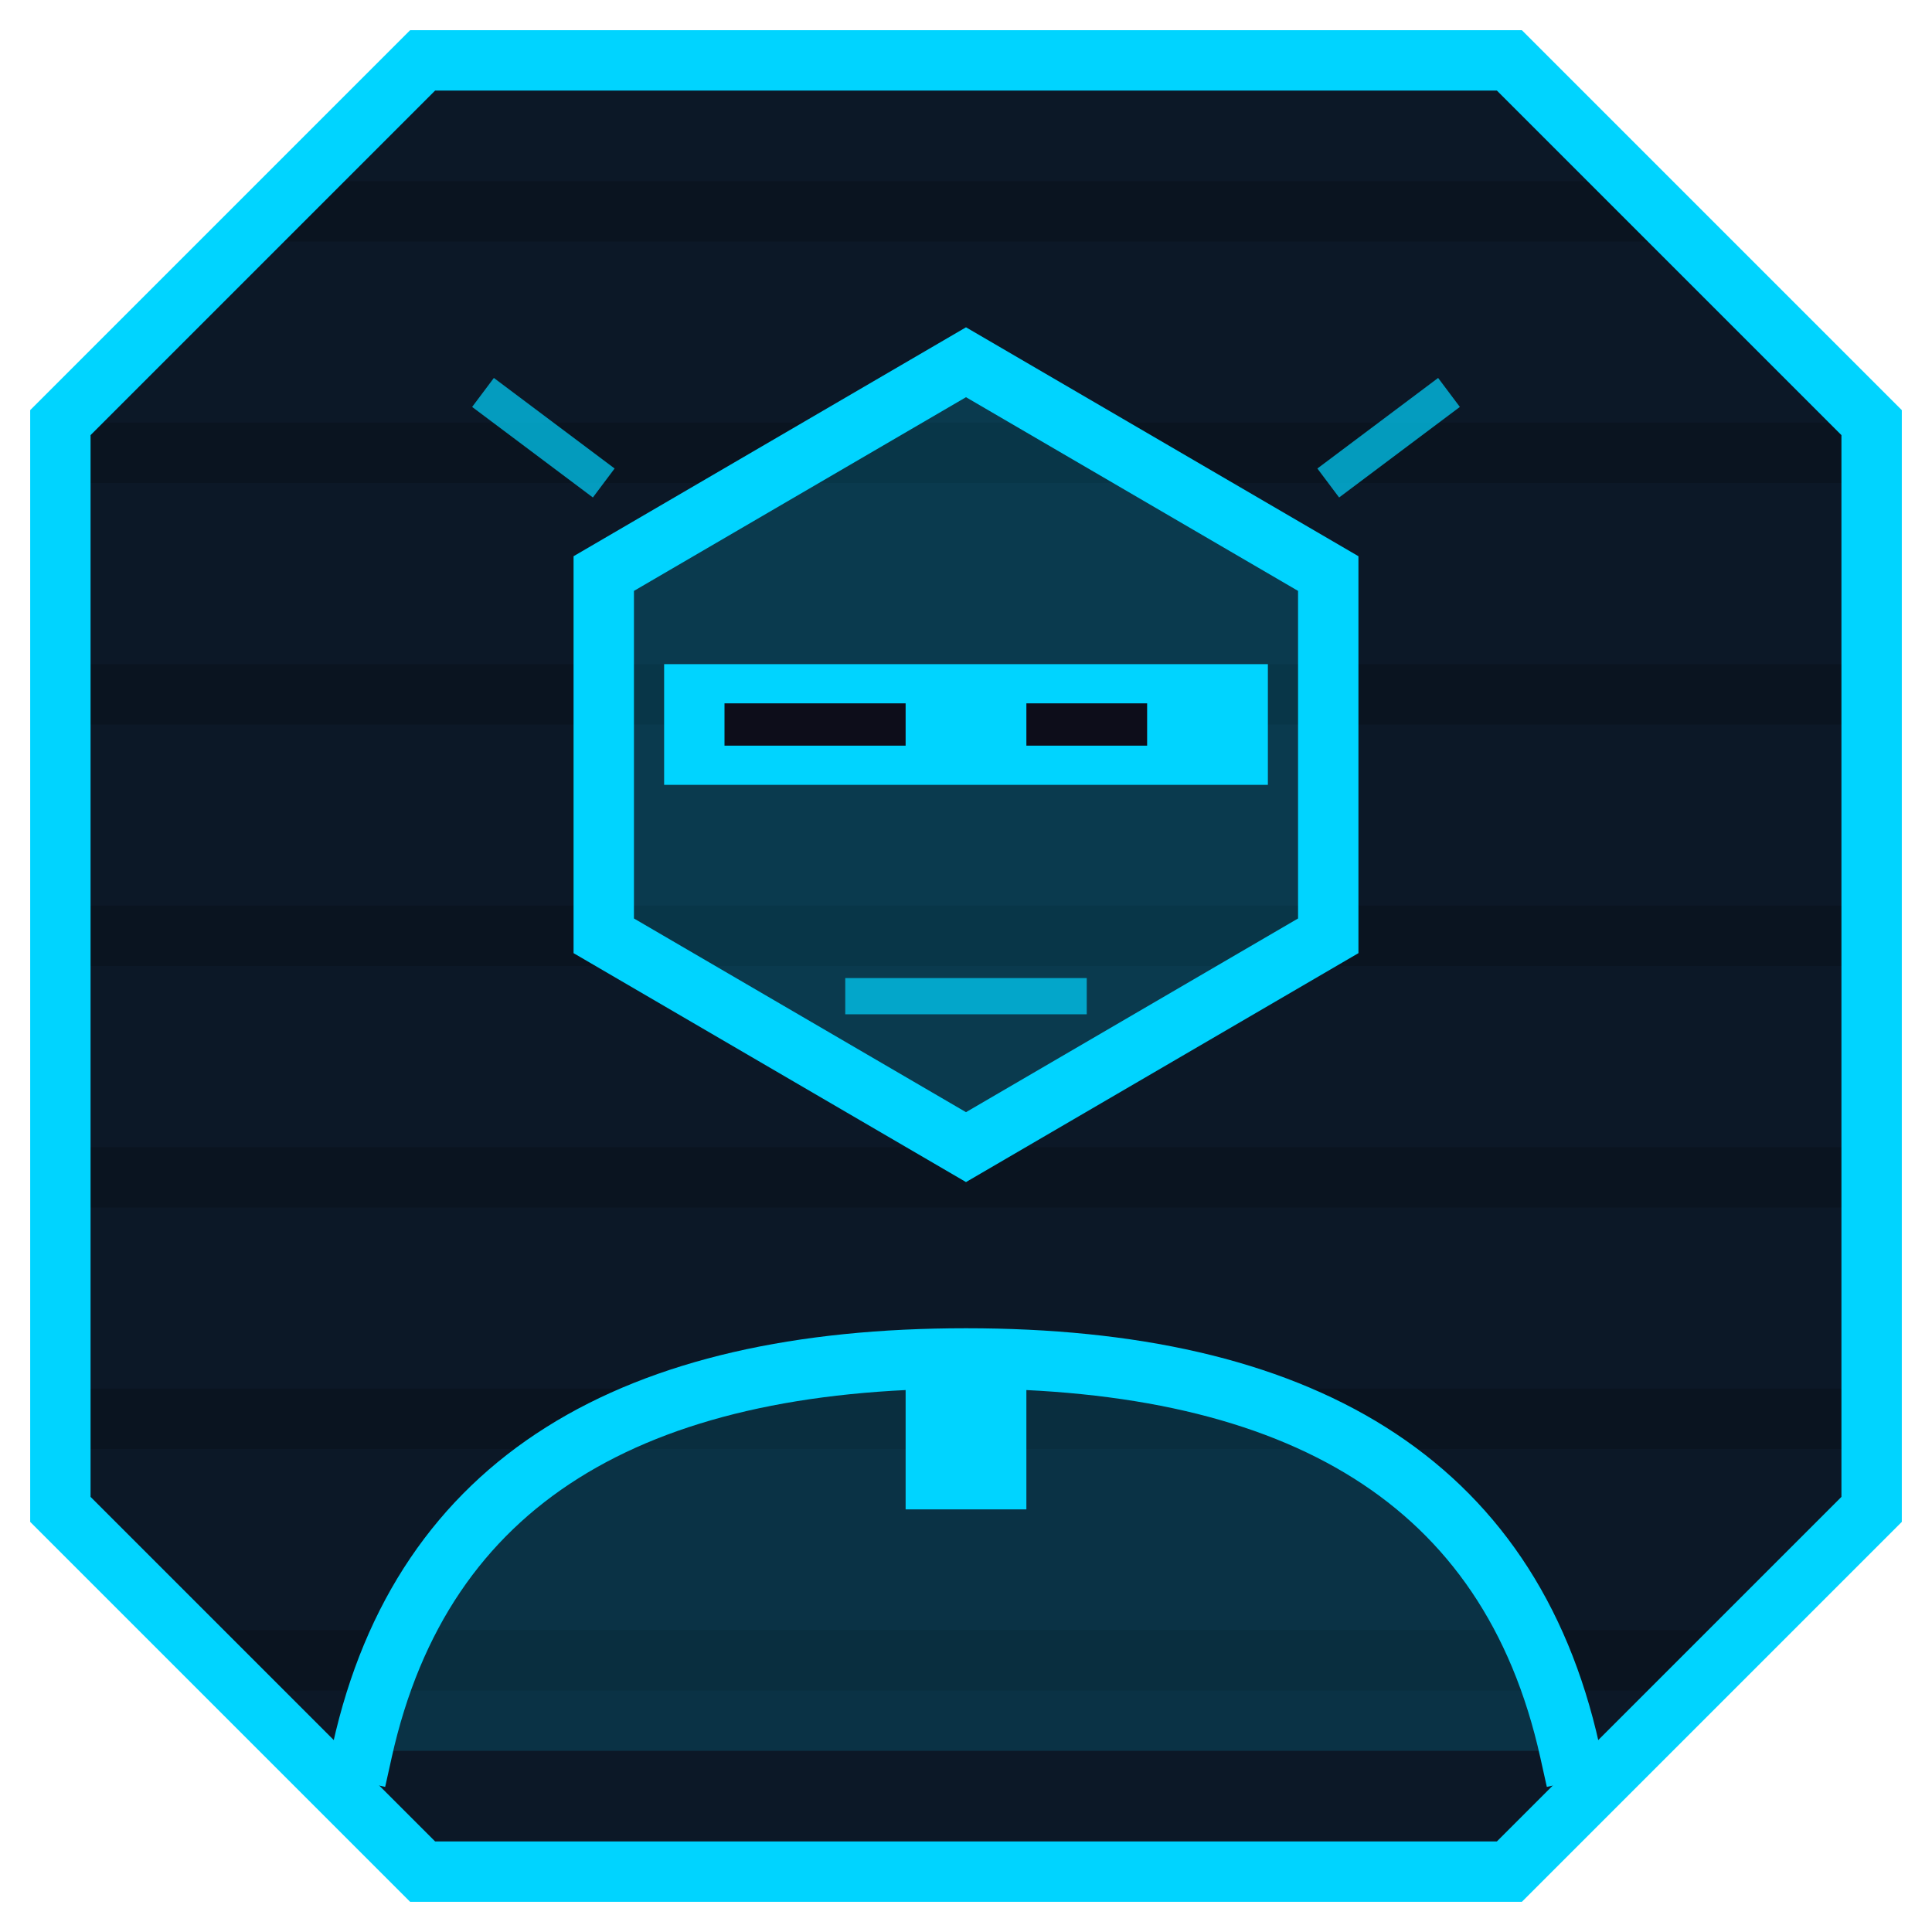
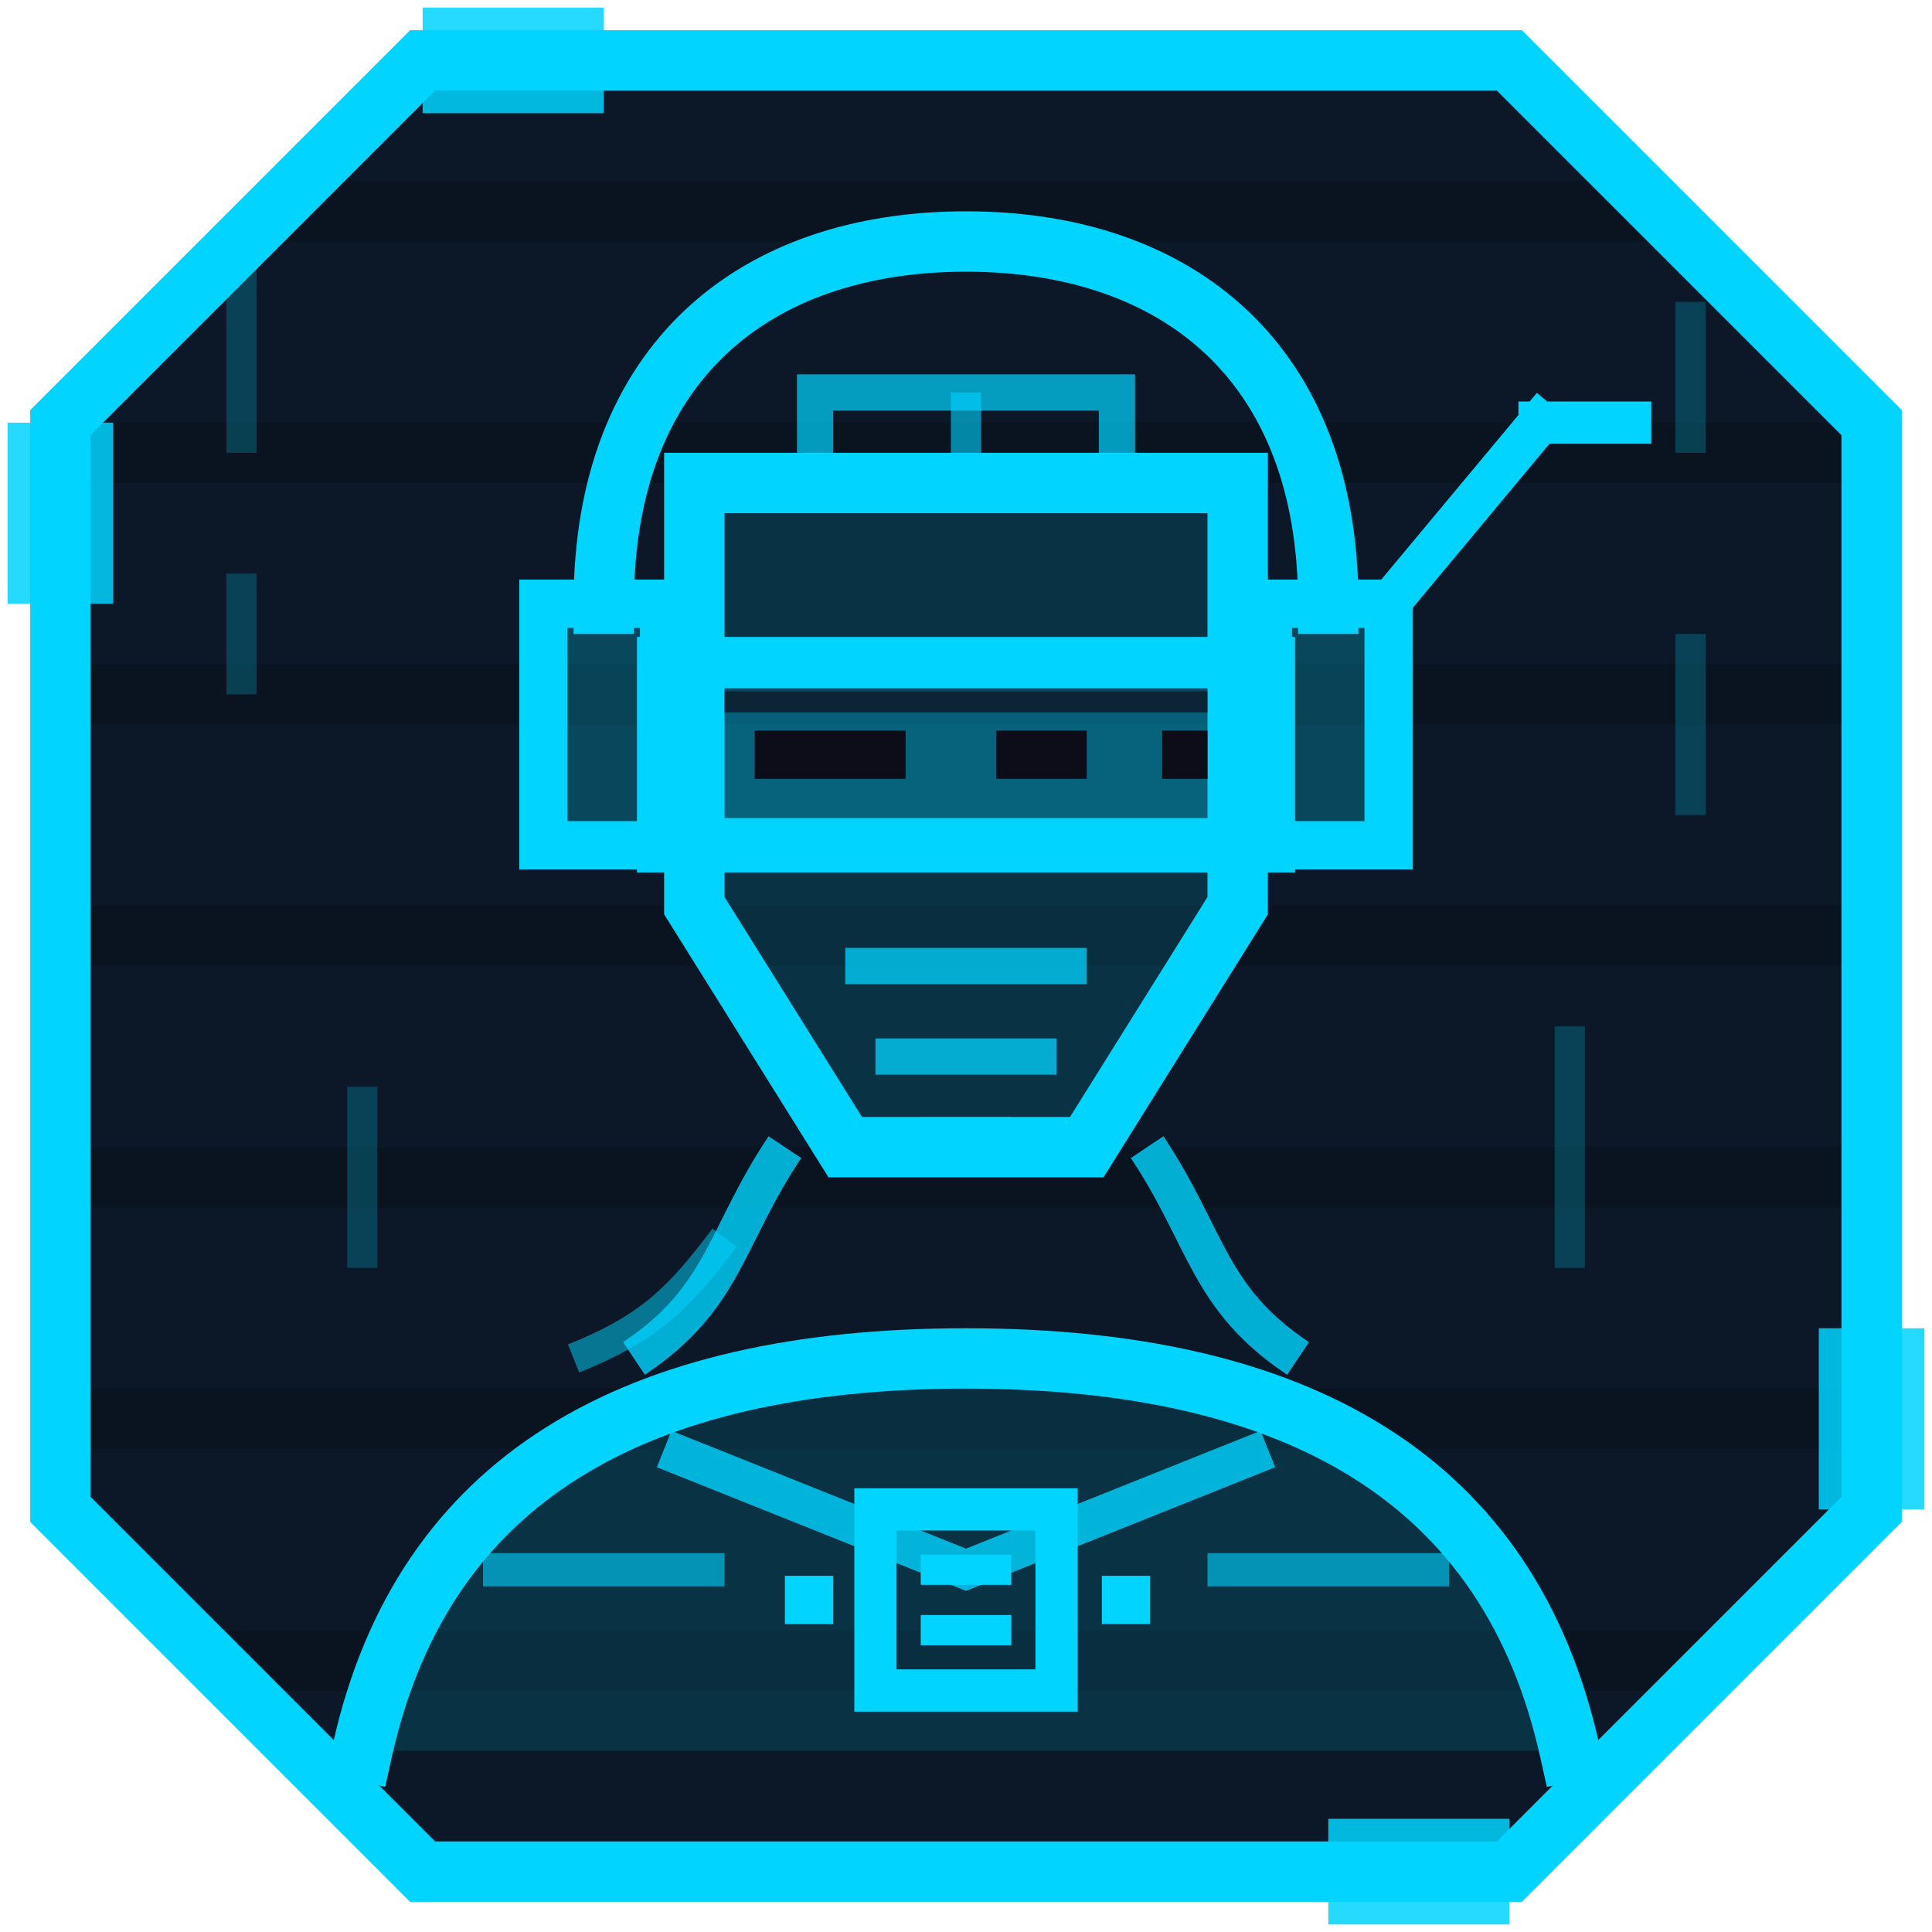
<svg xmlns="http://www.w3.org/2000/svg" viewBox="0 0 64 64">
  <defs>
    <clipPath id="oct">
      <path d="M14 2h36l12 12v36L50 62H14L2 50V14z" />
    </clipPath>
  </defs>
  <g clip-path="url(#oct)">
    <rect width="64" height="64" fill="#0d0d1a" />
    <rect width="64" height="64" fill="#00d4ff" opacity=".06" />
    <g fill="#000" opacity=".18">
      <rect y="6" width="64" height="2" />
      <rect y="14" width="64" height="2" />
      <rect y="22" width="64" height="2" />
      <rect y="30" width="64" height="2" />
      <rect y="38" width="64" height="2" />
      <rect y="46" width="64" height="2" />
      <rect y="54" width="64" height="2" />
    </g>
-     <path d="M32 12l12 7v12l-12 7-12-7V19z" fill="#00d4ff" opacity=".18" />
-     <path d="M32 12l12 7v12l-12 7-12-7V19z" fill="none" stroke="#00d4ff" stroke-width="2" stroke-linecap="square" />
-     <path d="M22 24h20" stroke="#00d4ff" stroke-width="4" />
-     <path d="M24 24h6M34 24h4" stroke="#0d0d1a" stroke-width="1.4" />
-     <path d="M28 33h8" stroke="#00d4ff" stroke-width="1.2" opacity=".7" />
+     <g stroke="#00d4ff" stroke-width="1" opacity=".22">
+       <path d="M8 8v7M8 19v4M56 10v5M56 21v6M12 36v6M52 34v8" />
+     </g>
+     <path d="M20 20c0-8 5-12 12-12s12 4 12 12" fill="none" stroke="#00d4ff" stroke-width="2" stroke-linecap="square" />
+     <path d="M18 20h4v8h-4zM42 20h4v8h-4z" fill="#00d4ff" opacity=".25" />
+     <path d="M18 20h4v8h-4zM42 20h4v8h-4z" fill="none" stroke="#00d4ff" stroke-width="1.6" />
+     <path d="M46 20l5-6M51 14h3" stroke="#00d4ff" stroke-width="1.4" stroke-linecap="square" />
+     <path d="M23 16h18v14l-5 8h-8l-5-8z" fill="#00d4ff" opacity=".14" />
+     <path d="M23 16h18v14l-5 8h-8l-5-8z" fill="none" stroke="#00d4ff" stroke-width="2" stroke-linecap="square" />
+     <path d="M27 16v-3h10v3" fill="none" stroke="#00d4ff" stroke-width="1.2" opacity=".7" />
+     <path d="M32 13v3" stroke="#00d4ff" stroke-width="1" opacity=".6" />
+     <path d="M22 22h20v6H22z" fill="#00d4ff" opacity=".3" />
+     <path d="M22 22h20v6H22z" fill="none" stroke="#00d4ff" stroke-width="1.8" />
+     <path d="M25 25h5M33 25h3M38.5 25h1.5" stroke="#0d0d1a" stroke-width="1.6" />
+     <path d="M24 23.2h16" stroke="#0d0d1a" stroke-width=".8" opacity=".7" />
+     <path d="M28 32h8M29 35h6" stroke="#00d4ff" stroke-width="1.2" opacity=".75" />
+     <path d="M30.5 37.5h3" stroke="#00d4ff" stroke-width="1" opacity=".6" />
+     <path d="M26 38c-2 3-2 5-5 7M38 38c2 3 2 5 5 7" fill="none" stroke="#00d4ff" stroke-width="1.3" opacity=".8" />
+     <path d="M24 41c-1.5 2-2.5 3-5 4" fill="none" stroke="#00d4ff" stroke-width="1" opacity=".5" />
    <path d="M12 58c2-9 9-13 20-13s18 4 20 13" fill="#00d4ff" opacity=".14" />
    <path d="M12 58c2-9 9-13 20-13s18 4 20 13" fill="none" stroke="#00d4ff" stroke-width="2" stroke-linecap="square" />
-     <path d="M30 45h4v5h-4z" fill="#00d4ff" />
-     <path d="M44 16l4-3M20 16l-4-3" stroke="#00d4ff" stroke-width="1.2" opacity=".7" />
+     <path d="M22 48l10 4 10-4" fill="none" stroke="#00d4ff" stroke-width="1.3" opacity=".8" />
+     <path d="M16 52h8M40 52h8" stroke="#00d4ff" stroke-width="1.1" opacity=".6" />
+     <path d="M29 50h6v6h-6z" fill="none" stroke="#00d4ff" stroke-width="1.4" />
+     <path d="M30.5 52h3M30.5 54h3" stroke="#00d4ff" stroke-width="1" />
+     <path d="M26 53h1.6M36.5 53h1.6" stroke="#00d4ff" stroke-width="1.6" />
  </g>
  <path d="M14 2h36l12 12v36L50 62H14L2 50V14z" fill="none" stroke="#00d4ff" stroke-width="2" />
+   <path d="M14 2h6M2 14v6M62 50v-6M50 62h-6" stroke="#00d4ff" stroke-width="3.5" opacity=".85" />
</svg>
